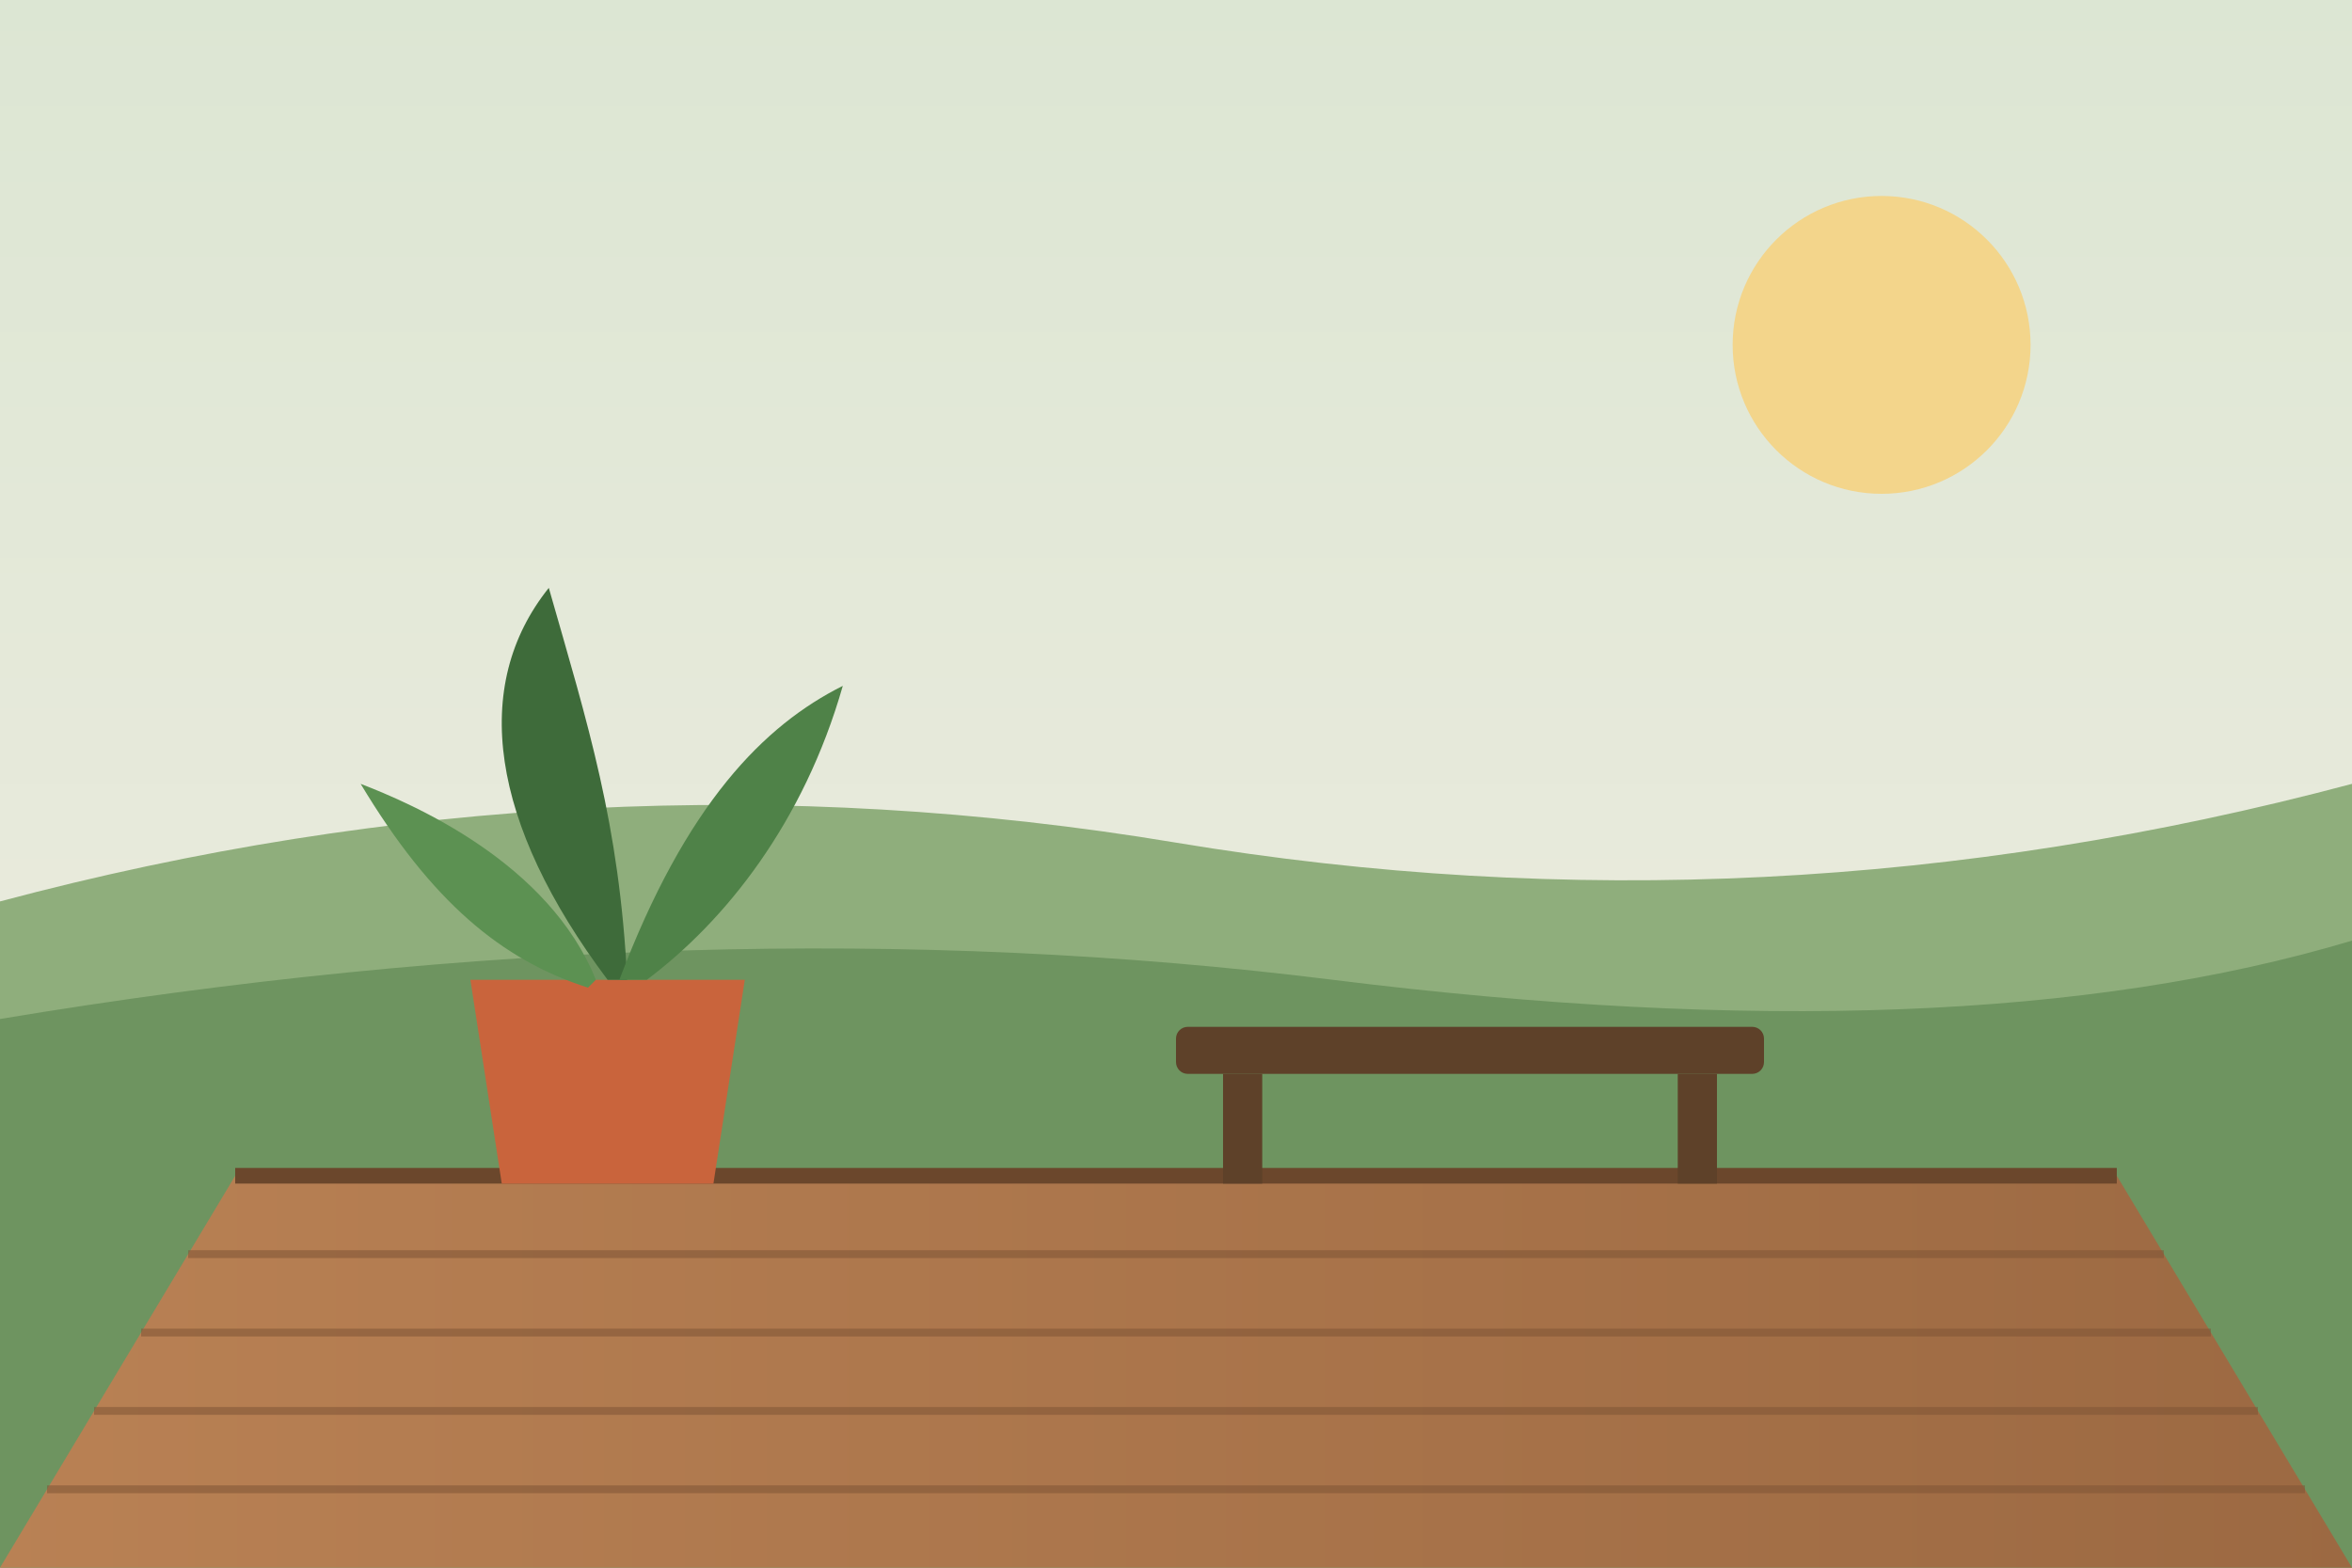
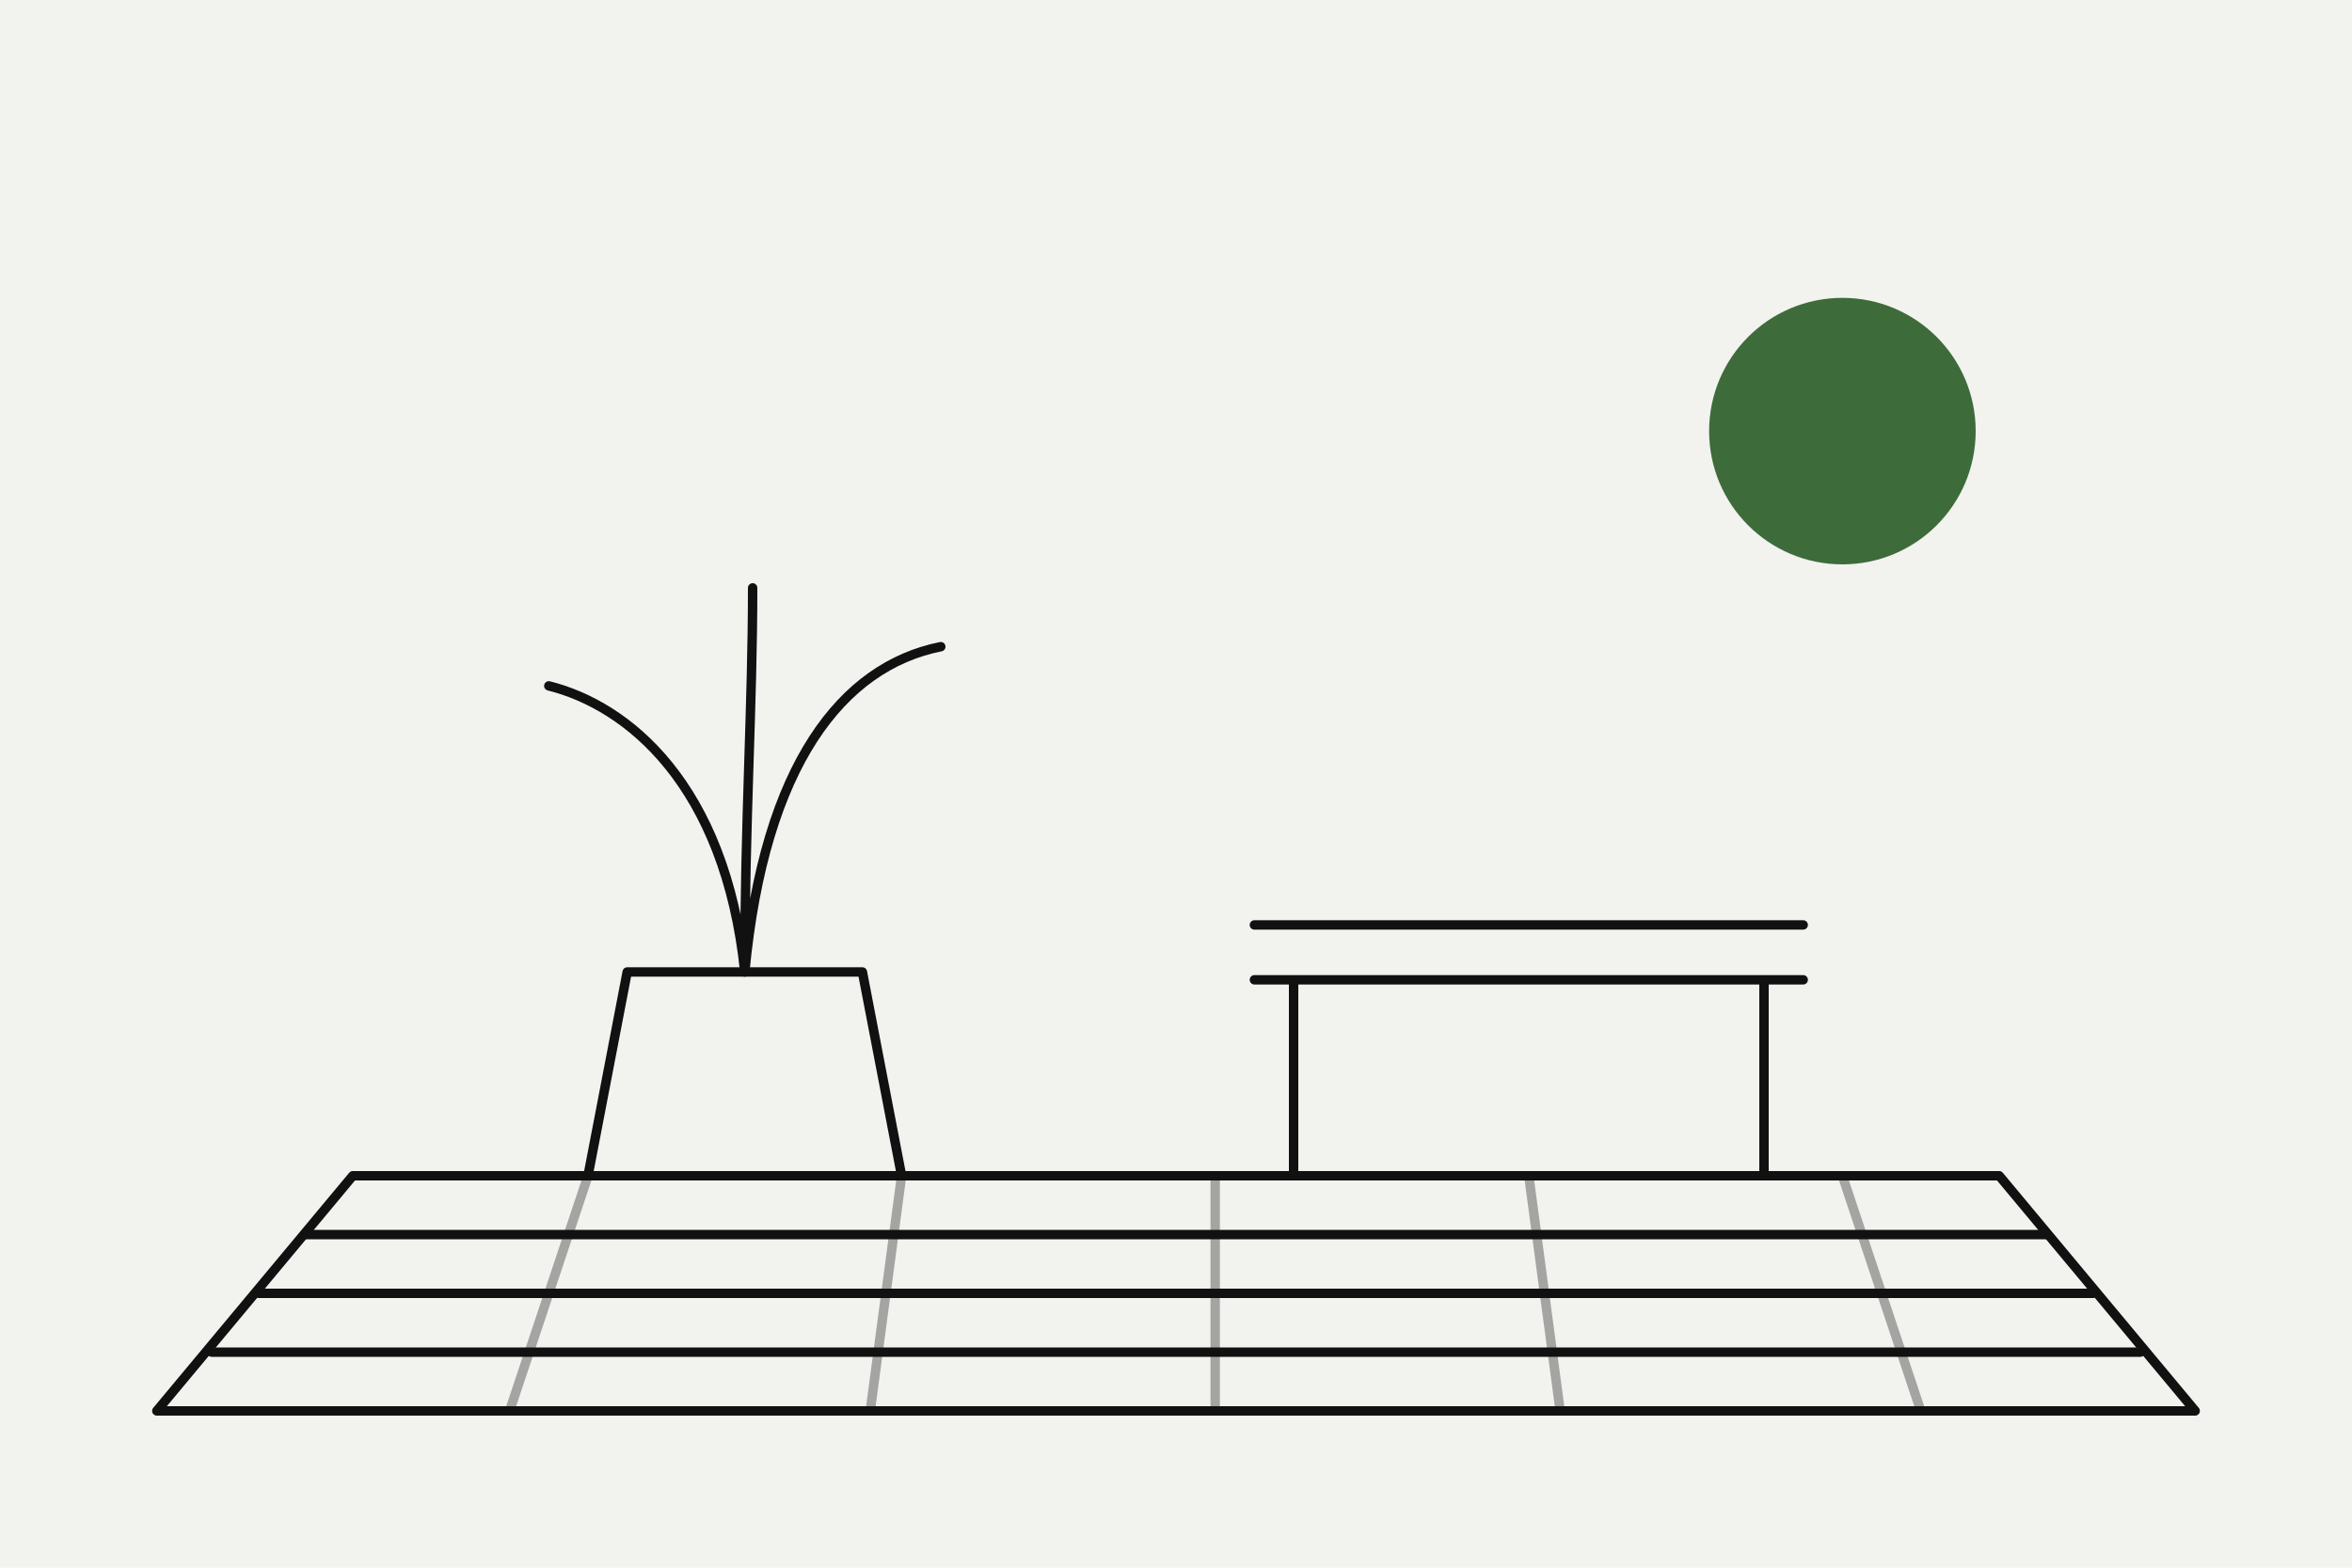
- <svg xmlns="http://www.w3.org/2000/svg" viewBox="0 0 600 400" role="img" aria-label="Illustration: Holzterrasse mit Pflanzkübel">
-   <defs>
-     <linearGradient id="sky" x1="0" y1="0" x2="0" y2="1">
-       <stop offset="0" stop-color="#DCE6D3" />
-       <stop offset="1" stop-color="#F1EDE2" />
-     </linearGradient>
-     <linearGradient id="wood" x1="0" y1="0" x2="1" y2="0">
-       <stop offset="0" stop-color="#B98154" />
-       <stop offset="1" stop-color="#9C6942" />
-     </linearGradient>
-   </defs>
-   <rect width="600" height="400" fill="url(#sky)" />
-   <circle cx="480" cy="88" r="38" fill="#F3D58B" />
-   <path d="M0 230 Q150 190 300 215 T600 200 V400 H0Z" fill="#8FAE7C" />
-   <path d="M0 260 Q180 230 340 250 T600 240 V400 H0Z" fill="#6E9460" />
-   <path d="M60 300 L540 300 L600 400 L0 400 Z" fill="url(#wood)" />
-   <g stroke="#7E5434" stroke-width="2" opacity=".55">
-     <path d="M48 320 H552" />
-     <path d="M36 340 H564" />
-     <path d="M24 360 H576" />
-     <path d="M12 380 H588" />
+ <svg xmlns="http://www.w3.org/2000/svg" viewBox="0 0 600 400" role="img" aria-label="Illustration: Holzterrasse mit Bank und Pflanzkübel">
+   <rect width="600" height="400" fill="#F2F2EF" />
+   <g fill="none" stroke="#111" stroke-width="2.4" stroke-linecap="round" stroke-linejoin="round">
+     <path d="M90 300 L510 300 L560 360 L40 360 Z" />
+     <path d="M78 315 H522M66 330 H534M54 345 H546" />
+     <path d="M150 300 L130 360M230 300 L222 360M310 300 L310 360M390 300 L398 360M470 300 L490 360" opacity=".35" />
+     <path d="M320 250 H460 M330 250 V300 M450 250 V300 M320 236 H460" />
+     <path d="M150 300 L160 248 H220 L230 300" />
+     <path d="M190 248 C185 200 160 180 140 175 M190 248 C195 195 215 170 240 165 M190 248 C190 210 192 180 192 150" />
  </g>
-   <path d="M60 300 L540 300" stroke="#6B472C" stroke-width="4" />
-   <rect x="300" y="262" width="150" height="12" rx="3" fill="#5E4129" />
-   <rect x="312" y="274" width="10" height="28" fill="#5E4129" />
-   <rect x="428" y="274" width="10" height="28" fill="#5E4129" />
-   <path d="M120 250 h70 l-8 52 h-54z" fill="#C9643C" />
-   <path d="M155 250 C125 210 120 175 140 150 C150 185 158 210 160 250Z" fill="#3E6B3A" />
-   <path d="M158 250 C175 205 195 185 215 175 C205 210 185 235 165 250Z" fill="#4F8248" />
-   <path d="M152 250 C140 220 105 205 92 200 C110 230 128 245 150 252Z" fill="#5C9152" />
+   <circle cx="470" cy="110" r="34" fill="#3E6B3A" />
</svg>
